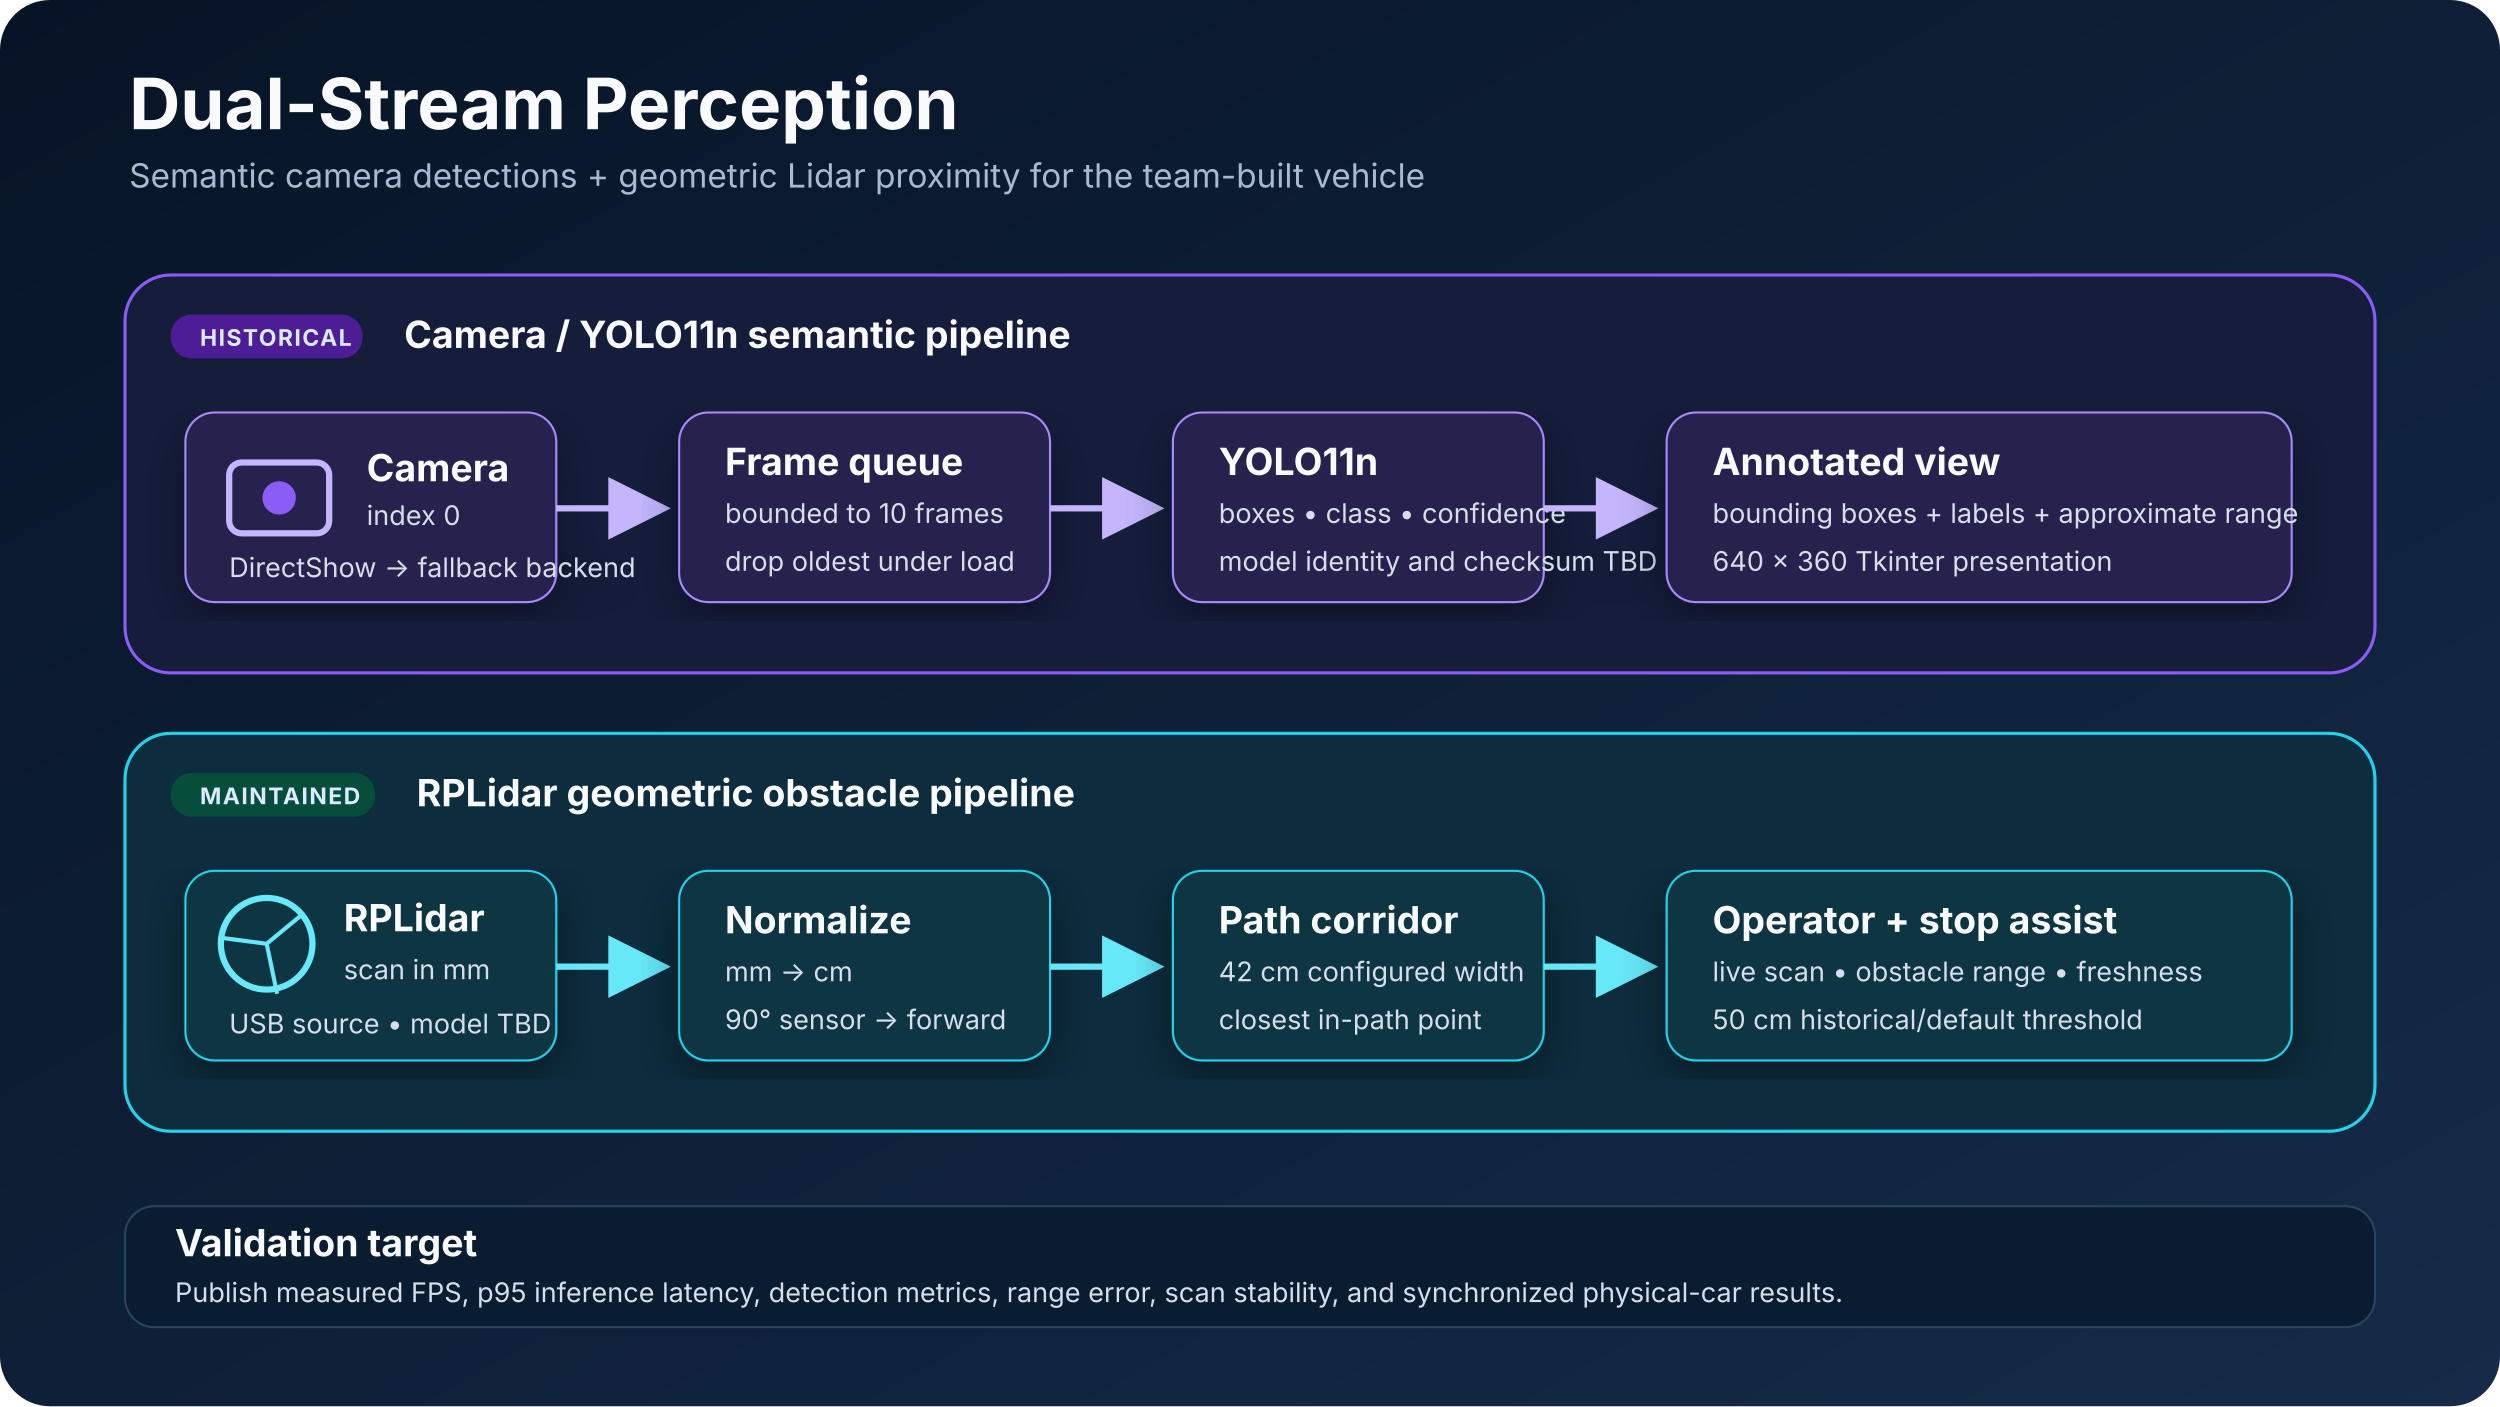
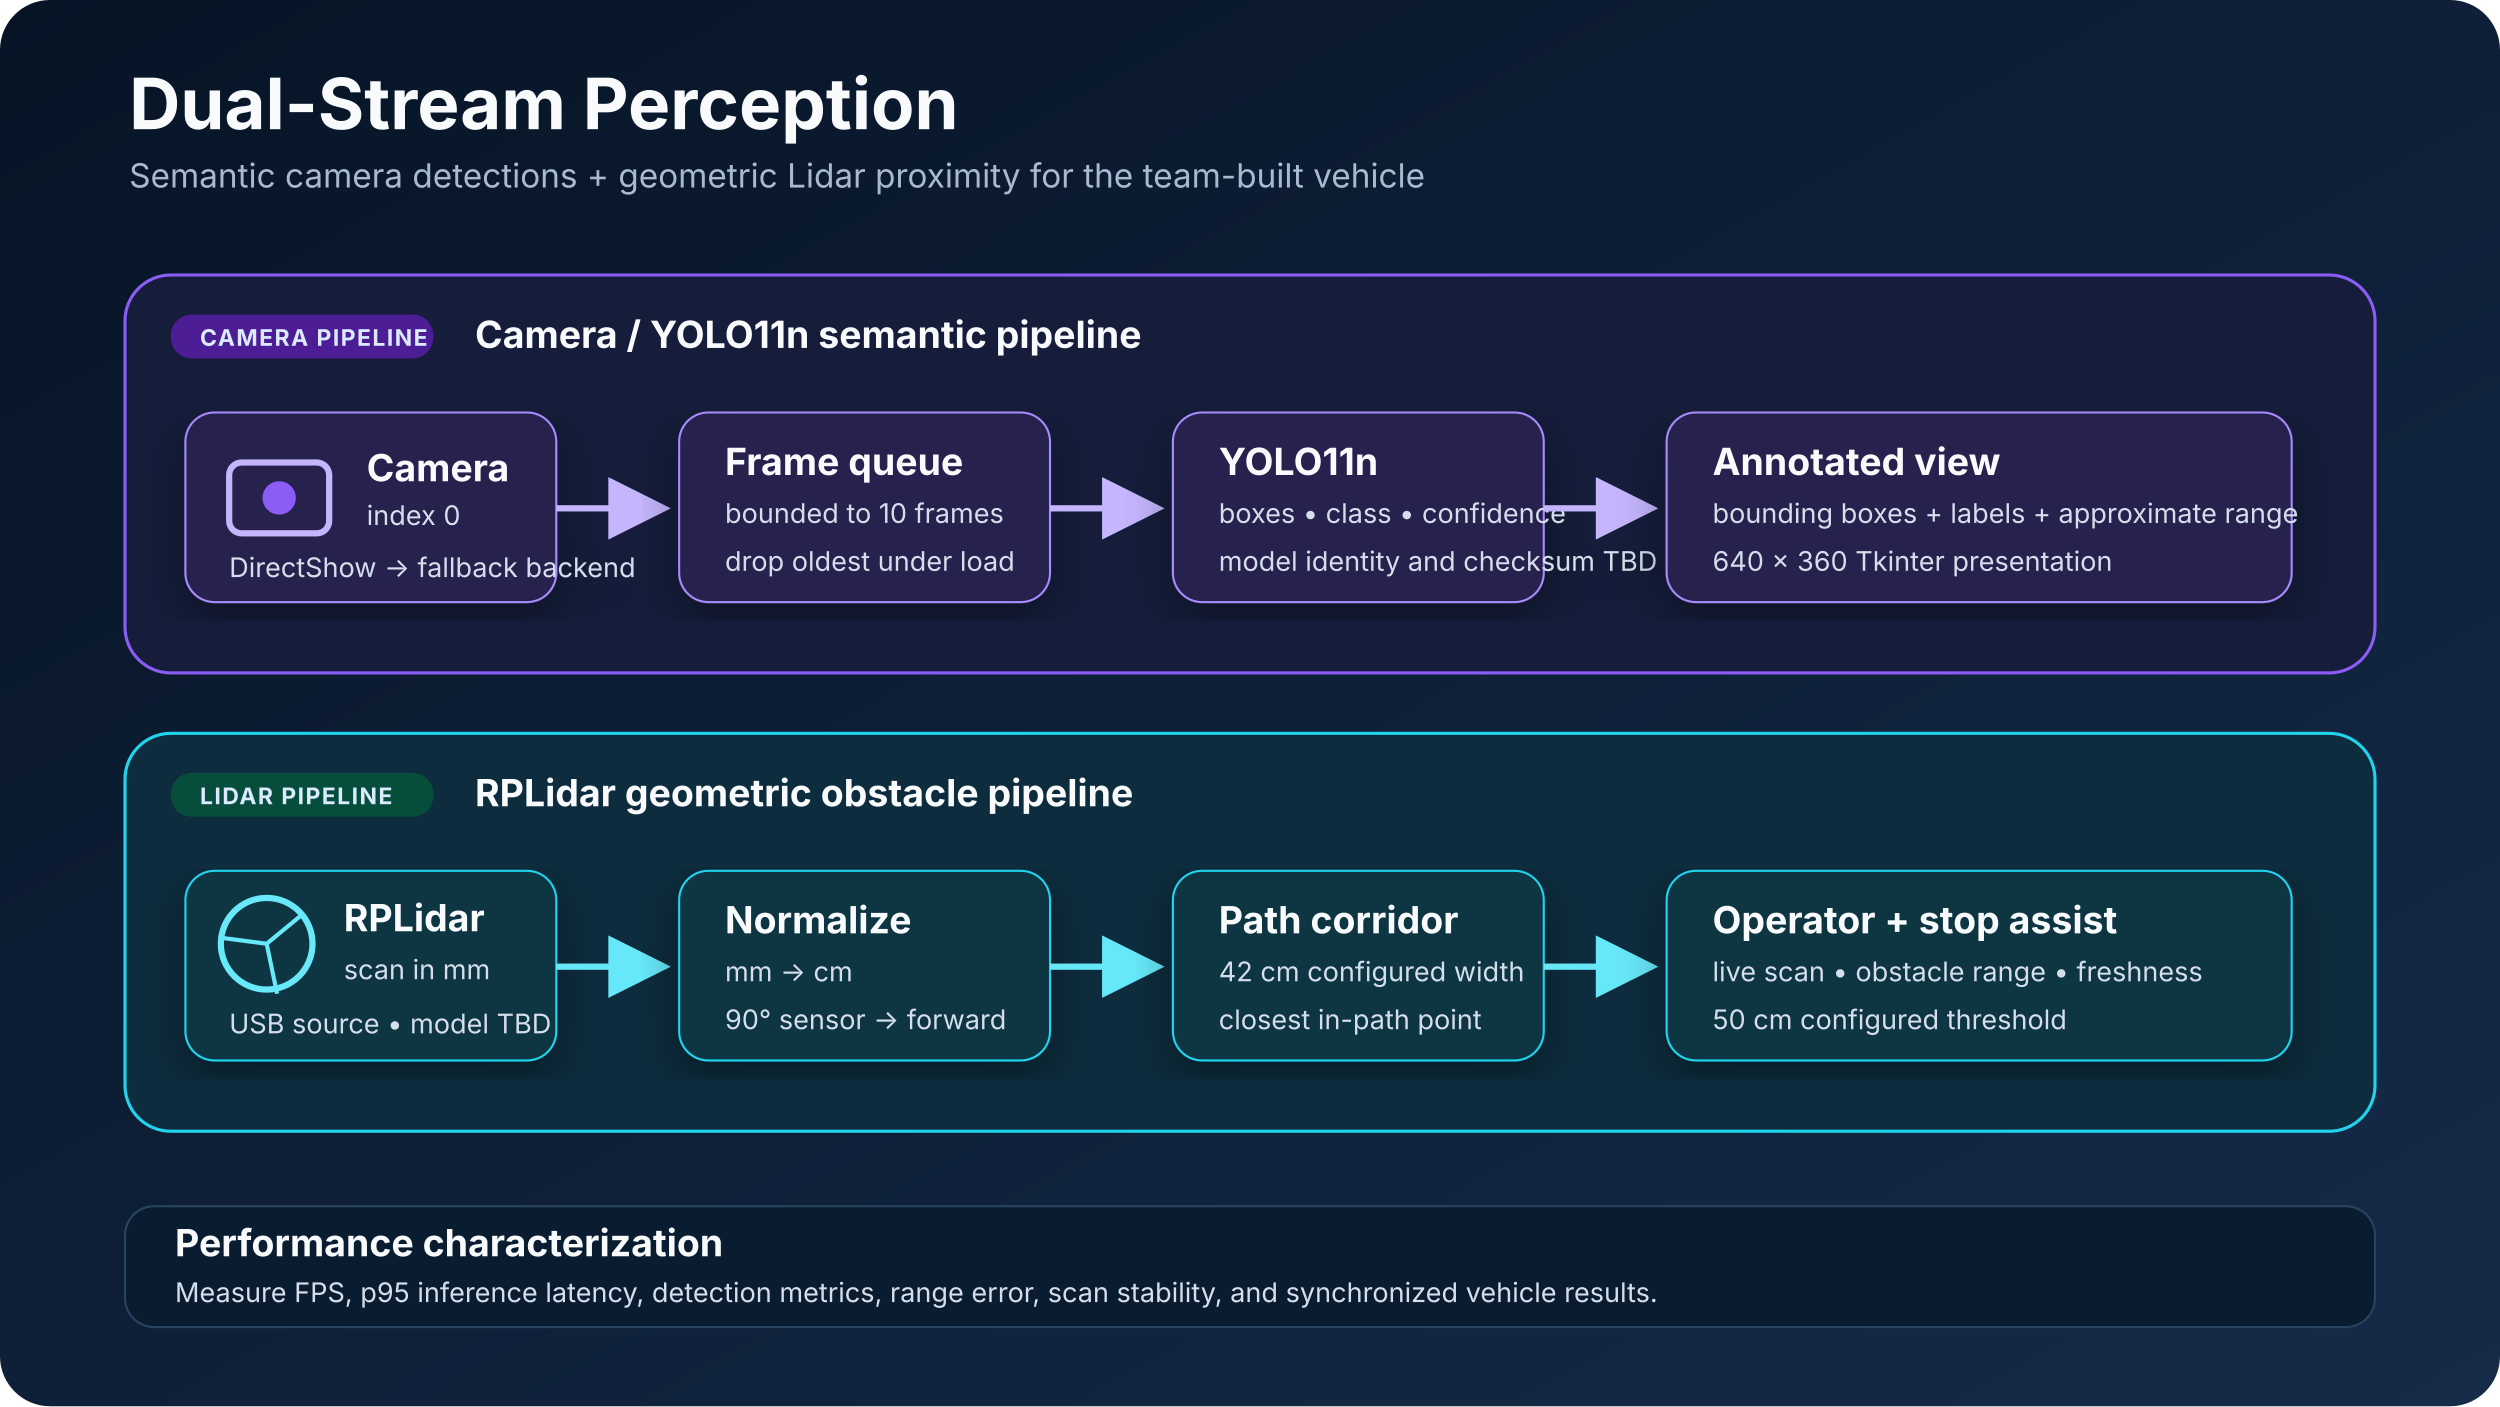
<svg xmlns="http://www.w3.org/2000/svg" width="1200" height="675" viewBox="0 0 1200 675" role="img" aria-labelledby="title desc">
  <defs>
    <linearGradient id="bg" x1="0" y1="0" x2="1" y2="1">
      <stop offset="0" stop-color="#071426" />
      <stop offset="1" stop-color="#152b48" />
    </linearGradient>
    <filter id="shadow">
      <feDropShadow dx="0" dy="8" stdDeviation="11" flood-opacity="0.38" />
    </filter>
    <marker id="cyanArrow" markerWidth="10" markerHeight="10" refX="8" refY="5" orient="auto">
      <path d="M0 0L10 5L0 10Z" fill="#67e8f9" />
    </marker>
    <marker id="violetArrow" markerWidth="10" markerHeight="10" refX="8" refY="5" orient="auto">
      <path d="M0 0L10 5L0 10Z" fill="#c4b5fd" />
    </marker>
    <style>
      .title { font:700 34px Inter,Segoe UI,Arial,sans-serif; fill:#f8fafc; }
      .subtitle { font:400 16px Inter,Segoe UI,Arial,sans-serif; fill:#a9bad0; }
      .heading { font:700 18px Inter,Segoe UI,Arial,sans-serif; fill:#f8fafc; }
      .body { font:400 13px Inter,Segoe UI,Arial,sans-serif; fill:#d5deea; }
      .small { font:700 11px Inter,Segoe UI,Arial,sans-serif; fill:#dbeafe; letter-spacing:.7px; }
    </style>
  </defs>
  <rect width="1200" height="675" rx="24" fill="url(#bg)" />
  <text x="62" y="62" class="title">Dual-Stream Perception</text>
  <text x="62" y="90" class="subtitle">Semantic camera detections + geometric Lidar proximity for the team-built vehicle</text>
  <rect x="60" y="132" width="1080" height="191" rx="22" fill="#151d3b" stroke="#8b5cf6" stroke-width="1.5" />
-   <rect x="82" y="151" width="92" height="21" rx="10" fill="#4c1d95" />
-   <text x="96" y="166" class="small">HISTORICAL</text>
-   <text x="194" y="167" class="heading">Camera / YOLO11n semantic pipeline</text>
+   <rect x="82" y="151" width="126" height="21" rx="10" fill="#4c1d95" />
+   <text x="96" y="166" class="small">CAMERA PIPELINE</text>
+   <text x="228" y="167" class="heading">Camera / YOLO11n semantic pipeline</text>
  <g filter="url(#shadow)">
    <rect x="89" y="198" width="178" height="91" rx="14" fill="#26204e" stroke="#a78bfa" />
    <rect x="110" y="222" width="48" height="34" rx="6" fill="none" stroke="#c4b5fd" stroke-width="3" />
    <circle cx="134" cy="239" r="8" fill="#8b5cf6" />
    <text x="176" y="231" class="heading">Camera</text>
    <text x="176" y="252" class="body">index 0</text>
    <text x="110" y="277" class="body">DirectShow → fallback backend</text>
  </g>
  <path d="M267 244H316" stroke="#c4b5fd" stroke-width="3" marker-end="url(#violetArrow)" />
  <g filter="url(#shadow)">
    <rect x="326" y="198" width="178" height="91" rx="14" fill="#26204e" stroke="#a78bfa" />
    <text x="348" y="228" class="heading">Frame queue</text>
    <text x="348" y="251" class="body">bounded to 10 frames</text>
    <text x="348" y="274" class="body">drop oldest under load</text>
  </g>
  <path d="M504 244H553" stroke="#c4b5fd" stroke-width="3" marker-end="url(#violetArrow)" />
  <g filter="url(#shadow)">
    <rect x="563" y="198" width="178" height="91" rx="14" fill="#26204e" stroke="#a78bfa" />
    <text x="585" y="228" class="heading">YOLO11n</text>
    <text x="585" y="251" class="body">boxes • class • confidence</text>
    <text x="585" y="274" class="body">model identity and checksum TBD</text>
  </g>
  <path d="M741 244H790" stroke="#c4b5fd" stroke-width="3" marker-end="url(#violetArrow)" />
  <g filter="url(#shadow)">
    <rect x="800" y="198" width="300" height="91" rx="14" fill="#26204e" stroke="#a78bfa" />
    <text x="822" y="228" class="heading">Annotated view</text>
    <text x="822" y="251" class="body">bounding boxes + labels + approximate range</text>
    <text x="822" y="274" class="body">640 × 360 Tkinter presentation</text>
  </g>
  <rect x="60" y="352" width="1080" height="191" rx="22" fill="#0d2c3d" stroke="#22d3ee" stroke-width="1.5" />
-   <rect x="82" y="371" width="98" height="21" rx="10" fill="#064e3b" />
-   <text x="96" y="386" class="small">MAINTAINED</text>
-   <text x="200" y="387" class="heading">RPLidar geometric obstacle pipeline</text>
+   <rect x="82" y="371" width="126" height="21" rx="10" fill="#064e3b" />
+   <text x="96" y="386" class="small">LIDAR PIPELINE</text>
+   <text x="228" y="387" class="heading">RPLidar geometric obstacle pipeline</text>
  <g filter="url(#shadow)">
    <rect x="89" y="418" width="178" height="91" rx="14" fill="#0c3442" stroke="#22d3ee" />
    <circle cx="128" cy="453" r="22" fill="none" stroke="#67e8f9" stroke-width="3" />
    <path d="M128 453L145 439M128 453L105 450M128 453L133 477" stroke="#67e8f9" stroke-width="2" />
    <text x="165" y="447" class="heading">RPLidar</text>
    <text x="165" y="470" class="body">scan in mm</text>
    <text x="110" y="496" class="body">USB source • model TBD</text>
  </g>
  <path d="M267 464H316" stroke="#67e8f9" stroke-width="3" marker-end="url(#cyanArrow)" />
  <g filter="url(#shadow)">
    <rect x="326" y="418" width="178" height="91" rx="14" fill="#0c3442" stroke="#22d3ee" />
    <text x="348" y="448" class="heading">Normalize</text>
    <text x="348" y="471" class="body">mm → cm</text>
    <text x="348" y="494" class="body">90° sensor → forward</text>
  </g>
  <path d="M504 464H553" stroke="#67e8f9" stroke-width="3" marker-end="url(#cyanArrow)" />
  <g filter="url(#shadow)">
    <rect x="563" y="418" width="178" height="91" rx="14" fill="#0c3442" stroke="#22d3ee" />
    <text x="585" y="448" class="heading">Path corridor</text>
    <text x="585" y="471" class="body">42 cm configured width</text>
    <text x="585" y="494" class="body">closest in-path point</text>
  </g>
  <path d="M741 464H790" stroke="#67e8f9" stroke-width="3" marker-end="url(#cyanArrow)" />
  <g filter="url(#shadow)">
    <rect x="800" y="418" width="300" height="91" rx="14" fill="#0c3442" stroke="#22d3ee" />
    <text x="822" y="448" class="heading">Operator + stop assist</text>
    <text x="822" y="471" class="body">live scan • obstacle range • freshness</text>
-     <text x="822" y="494" class="body">50 cm historical/default threshold</text>
+     <text x="822" y="494" class="body">50 cm configured threshold</text>
  </g>
  <rect x="60" y="579" width="1080" height="58" rx="14" fill="#0a1d30" stroke="#29445f" />
-   <text x="84" y="603" class="heading">Validation target</text>
-   <text x="84" y="625" class="body">Publish measured FPS, p95 inference latency, detection metrics, range error, scan stability, and synchronized physical-car results.</text>
+   <text x="84" y="603" class="heading">Performance characterization</text>
+   <text x="84" y="625" class="body">Measure FPS, p95 inference latency, detection metrics, range error, scan stability, and synchronized vehicle results.</text>
</svg>
